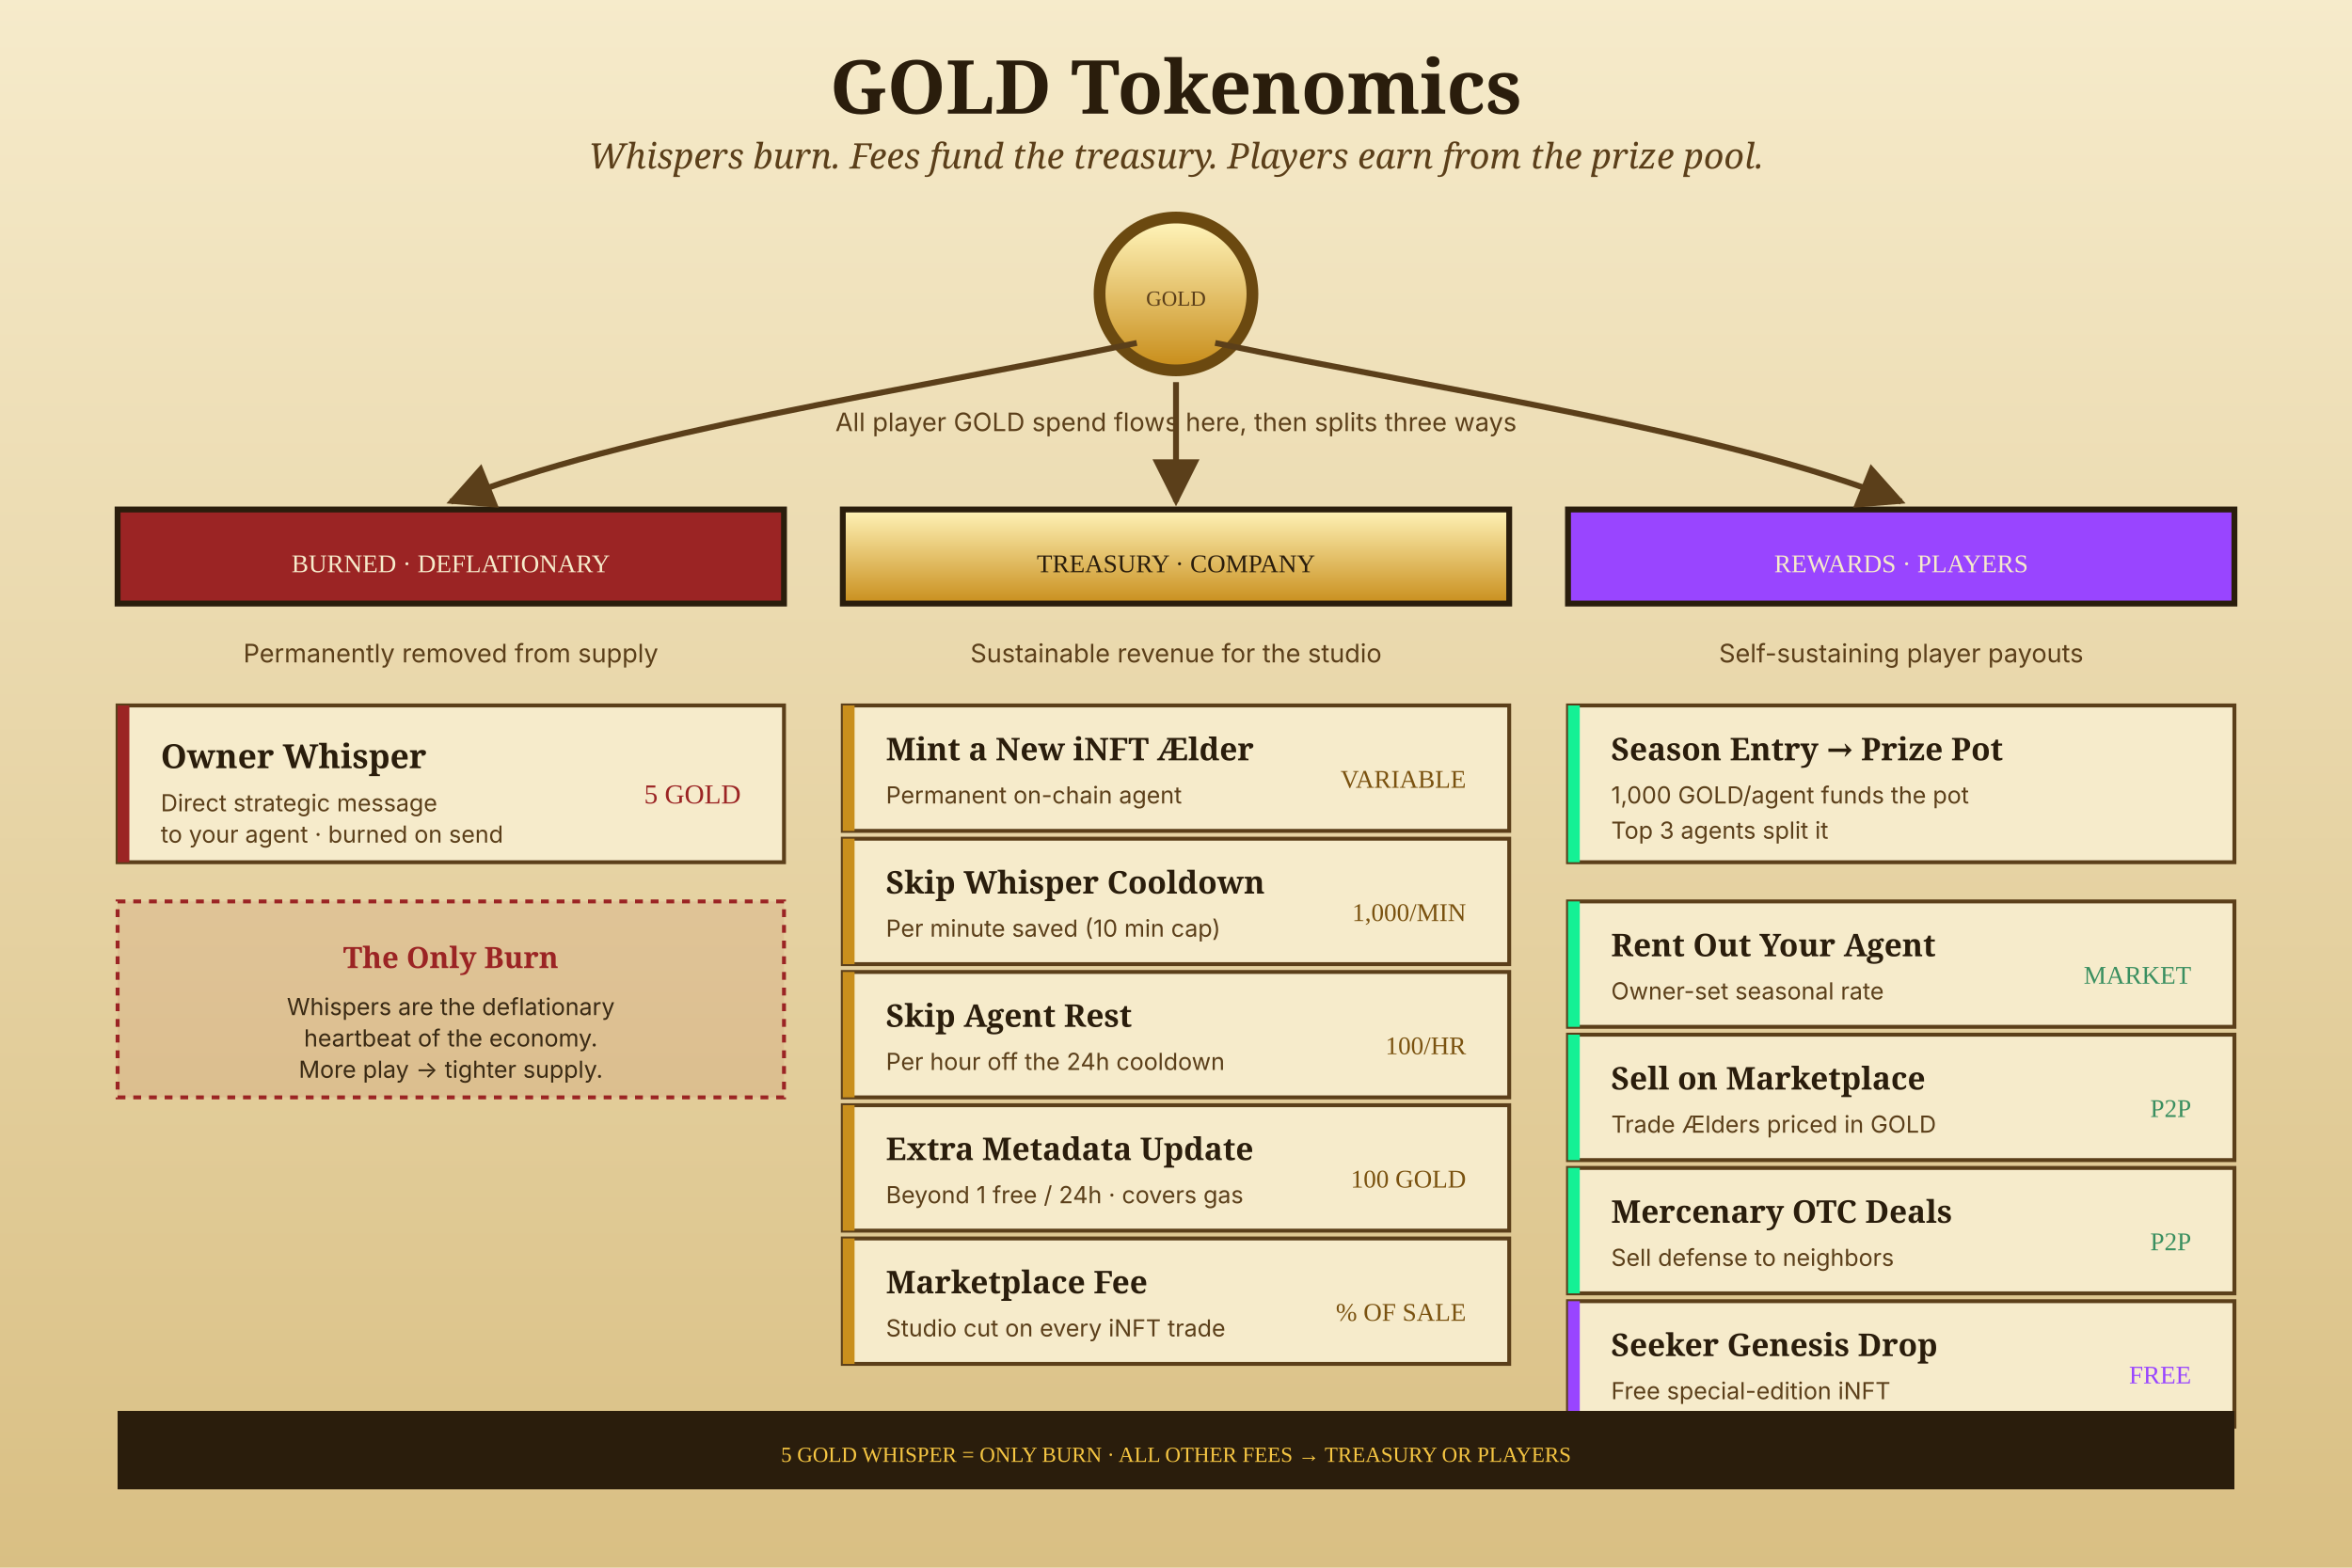
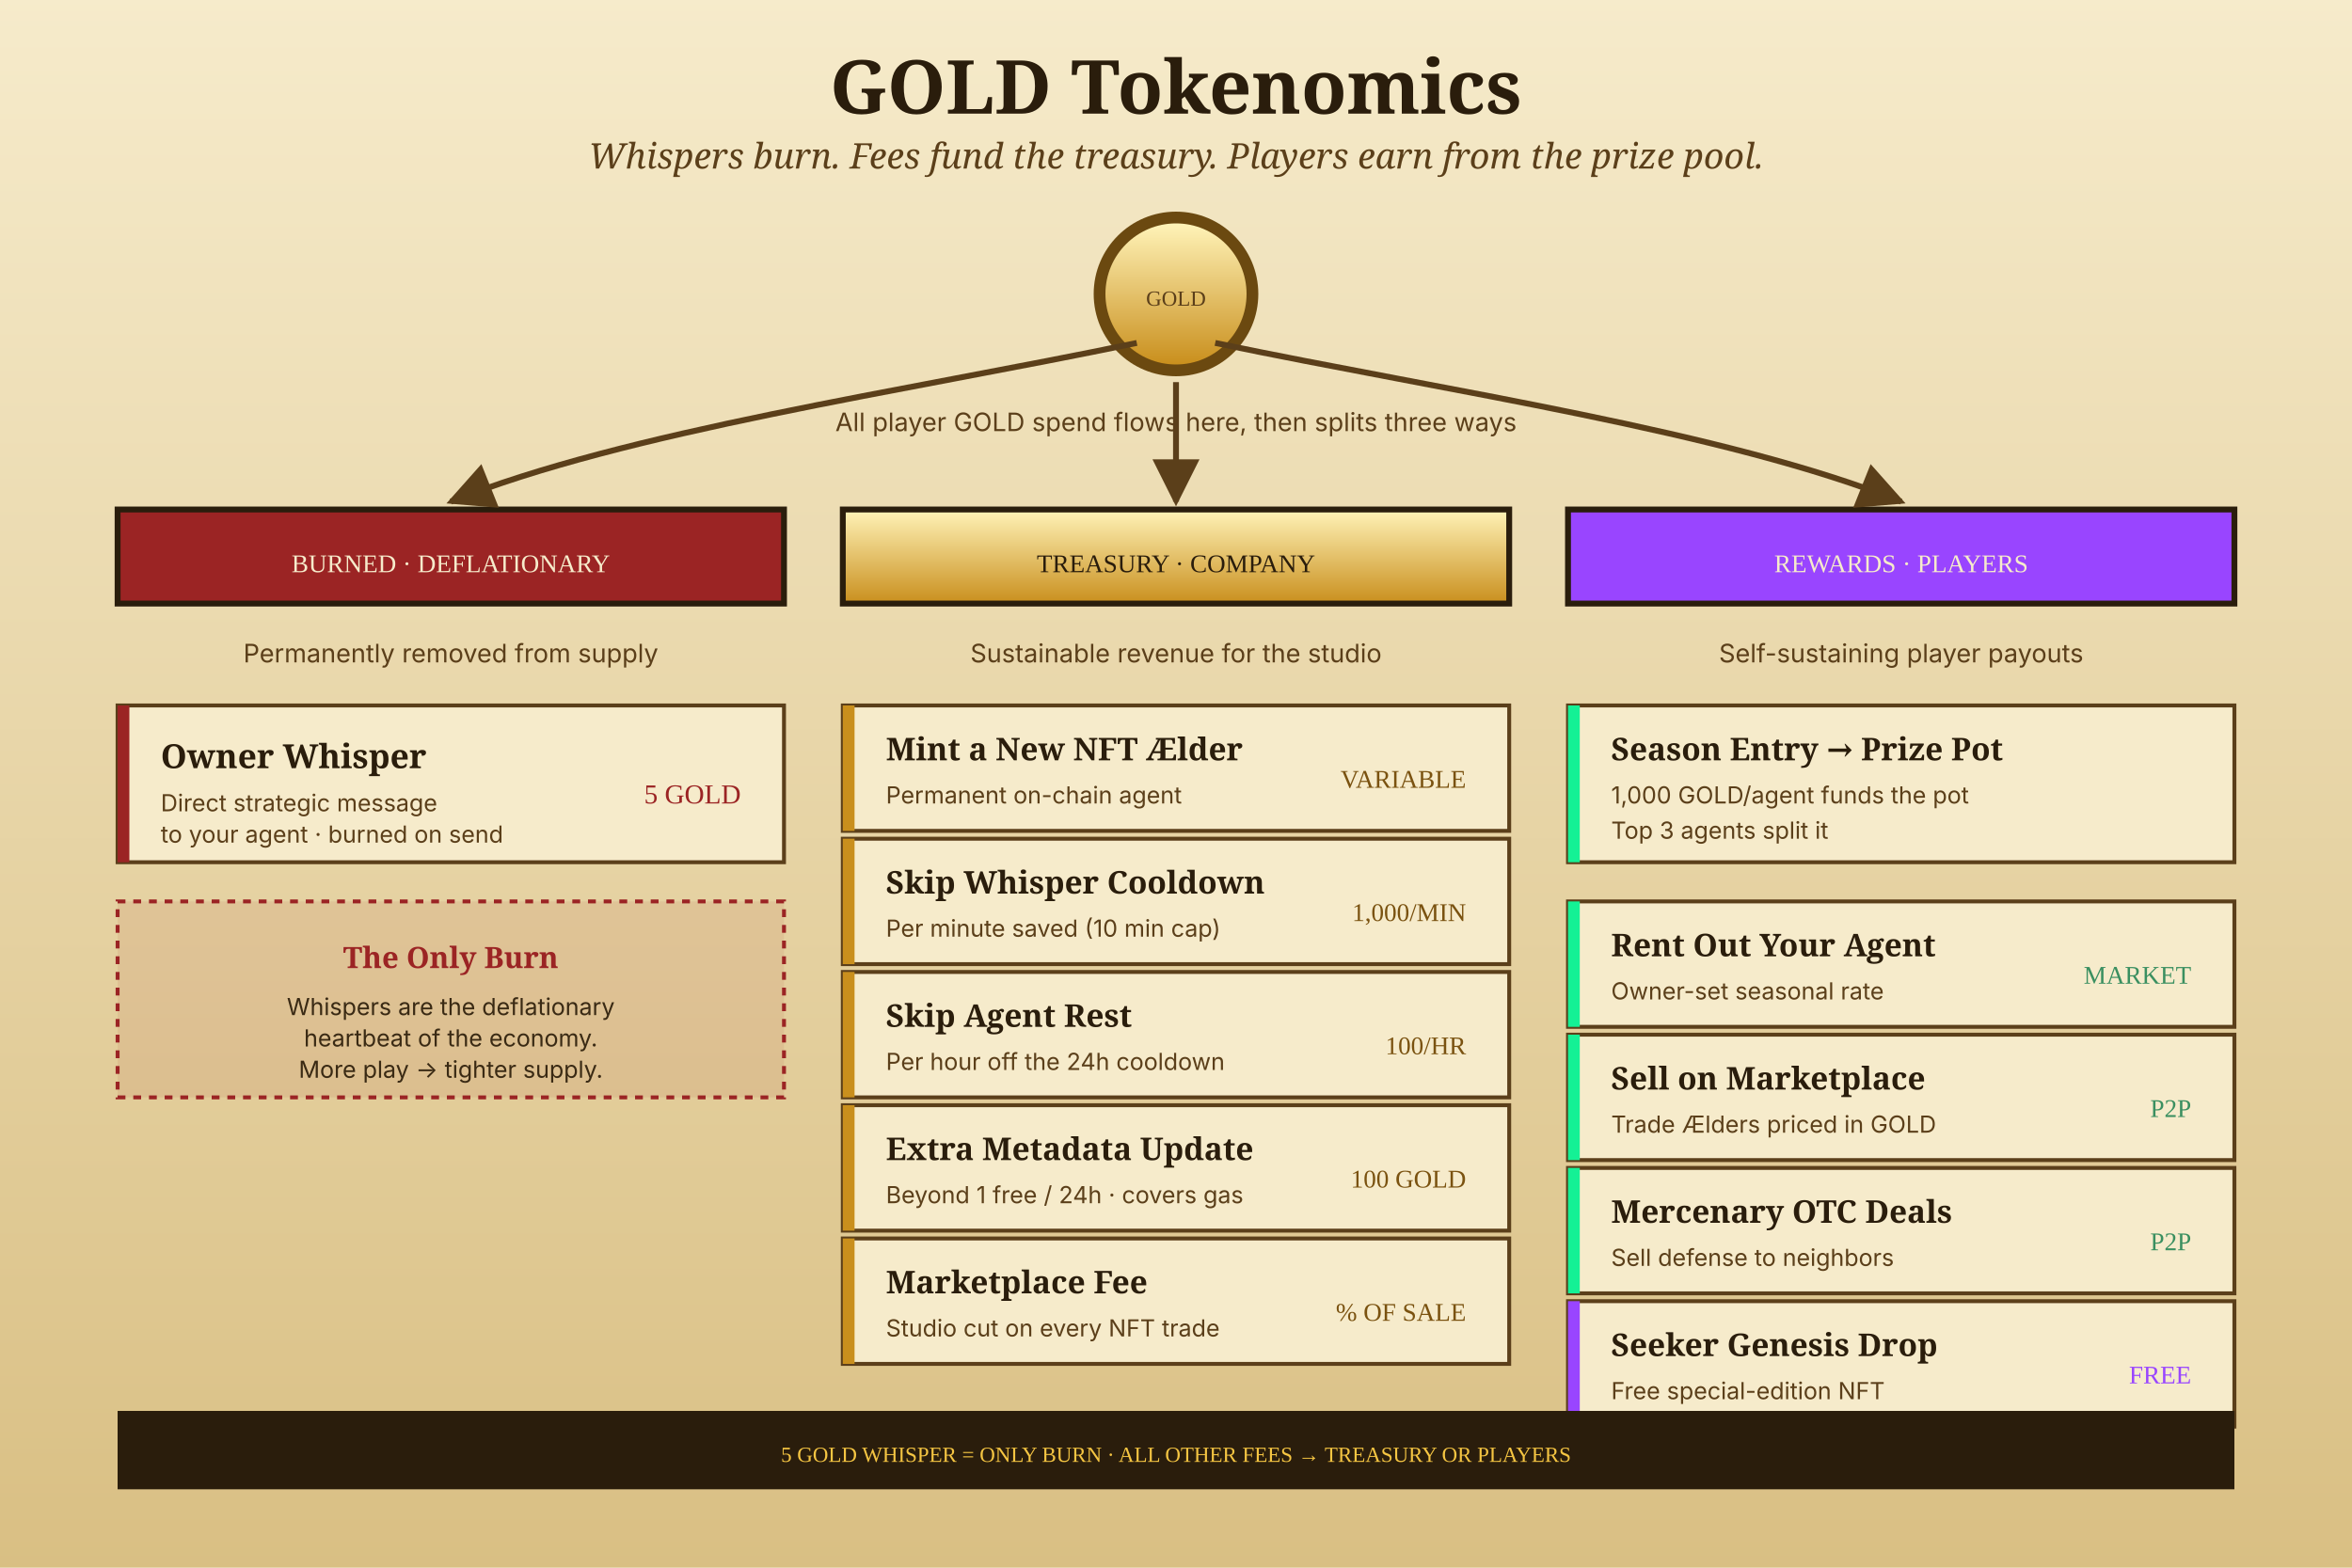
<svg xmlns="http://www.w3.org/2000/svg" viewBox="0 0 1200 800" width="1200" height="800" role="img" aria-label="GOLD tokenomics — burn, treasury, rewards">
  <defs>
    <linearGradient id="parchTok" x1="0" y1="0" x2="0" y2="1">
      <stop offset="0%" stop-color="#f6ebcb" />
      <stop offset="100%" stop-color="#d9bf83" />
    </linearGradient>
    <linearGradient id="goldT" x1="0" y1="0" x2="0" y2="1">
      <stop offset="0%" stop-color="#fff3b8" />
      <stop offset="100%" stop-color="#c98f1d" />
    </linearGradient>
    <marker id="arrTok" viewBox="0 0 10 10" refX="9" refY="5" markerWidth="8" markerHeight="8" orient="auto-start-reverse">
      <path d="M 0 0 L 10 5 L 0 10 z" fill="#5b3f1a" />
    </marker>
  </defs>
  <rect width="1200" height="800" fill="url(#parchTok)" />
  <text x="600" y="58" text-anchor="middle" font-family="Cinzel, serif" font-weight="800" font-size="38" fill="#2a1d0c">GOLD Tokenomics</text>
  <text x="600" y="86" text-anchor="middle" font-family="IM Fell English, serif" font-style="italic" font-size="18" fill="#5b3f1a">Whispers burn. Fees fund the treasury. Players earn from the prize pool.</text>
  <g transform="translate(600, 150)">
    <circle r="42" fill="#6b4910" />
    <circle r="36" fill="url(#goldT)" />
    <text y="6" text-anchor="middle" font-family="Press Start 2P, monospace" font-size="11" fill="#5b3f1a">GOLD</text>
  </g>
  <text x="600" y="220" text-anchor="middle" font-family="Inter, sans-serif" font-size="13" fill="#5b3f1a">All player GOLD spend flows here, then splits three ways</text>
  <g transform="translate(60, 260)">
    <rect width="340" height="48" fill="#9b2424" stroke="#2a1d0c" stroke-width="3" />
    <text x="170" y="32" text-anchor="middle" font-family="Press Start 2P, monospace" font-size="13" fill="#f6ebcb">BURNED · DEFLATIONARY</text>
    <text x="170" y="78" text-anchor="middle" font-family="Inter, sans-serif" font-size="13" fill="#5b3f1a">Permanently removed from supply</text>
    <g transform="translate(0, 100)">
      <rect width="340" height="80" fill="#f6ebcb" stroke="#5b3f1a" stroke-width="2" />
      <rect width="6" height="80" fill="#9b2424" />
      <text x="22" y="32" font-family="Cinzel, serif" font-weight="700" font-size="17" fill="#2a1d0c">Owner Whisper</text>
      <text x="22" y="54" font-family="Inter, sans-serif" font-size="12" fill="#5b3f1a">Direct strategic message</text>
      <text x="22" y="70" font-family="Inter, sans-serif" font-size="12" fill="#5b3f1a">to your agent · burned on send</text>
      <text x="318" y="50" text-anchor="end" font-family="Press Start 2P, monospace" font-size="14" fill="#9b2424">5 GOLD</text>
    </g>
    <g transform="translate(0, 200)">
      <rect width="340" height="100" fill="rgba(155,36,36,0.08)" stroke="#9b2424" stroke-width="2" stroke-dasharray="4 4" />
      <text x="170" y="34" text-anchor="middle" font-family="Cinzel, serif" font-weight="700" font-size="15" fill="#9b2424">The Only Burn</text>
      <text x="170" y="58" text-anchor="middle" font-family="Inter, sans-serif" font-size="12" fill="#3a2a14">Whispers are the deflationary</text>
      <text x="170" y="74" text-anchor="middle" font-family="Inter, sans-serif" font-size="12" fill="#3a2a14">heartbeat of the economy.</text>
      <text x="170" y="90" text-anchor="middle" font-family="Inter, sans-serif" font-size="12" fill="#3a2a14">More play → tighter supply.</text>
    </g>
  </g>
  <g transform="translate(430, 260)">
    <rect width="340" height="48" fill="url(#goldT)" stroke="#2a1d0c" stroke-width="3" />
    <text x="170" y="32" text-anchor="middle" font-family="Press Start 2P, monospace" font-size="13" fill="#2a1d0c">TREASURY · COMPANY</text>
    <text x="170" y="78" text-anchor="middle" font-family="Inter, sans-serif" font-size="13" fill="#5b3f1a">Sustainable revenue for the studio</text>
    <g transform="translate(0, 100)">
      <rect width="340" height="64" fill="#f6ebcb" stroke="#5b3f1a" stroke-width="2" />
      <rect width="6" height="64" fill="#c98f1d" />
-       <text x="22" y="28" font-family="Cinzel, serif" font-weight="700" font-size="16" fill="#2a1d0c">Mint a New iNFT Ælder</text>
+       <text x="22" y="28" font-family="Cinzel, serif" font-weight="700" font-size="16" fill="#2a1d0c">Mint a New NFT Ælder</text>
      <text x="22" y="50" font-family="Inter, sans-serif" font-size="12" fill="#5b3f1a">Permanent on-chain agent</text>
      <text x="318" y="42" text-anchor="end" font-family="Press Start 2P, monospace" font-size="13" fill="#7a5210">VARIABLE</text>
    </g>
    <g transform="translate(0, 168)">
      <rect width="340" height="64" fill="#f6ebcb" stroke="#5b3f1a" stroke-width="2" />
      <rect width="6" height="64" fill="#c98f1d" />
      <text x="22" y="28" font-family="Cinzel, serif" font-weight="700" font-size="16" fill="#2a1d0c">Skip Whisper Cooldown</text>
      <text x="22" y="50" font-family="Inter, sans-serif" font-size="12" fill="#5b3f1a">Per minute saved (10 min cap)</text>
      <text x="318" y="42" text-anchor="end" font-family="Press Start 2P, monospace" font-size="13" fill="#7a5210">1,000/MIN</text>
    </g>
    <g transform="translate(0, 236)">
      <rect width="340" height="64" fill="#f6ebcb" stroke="#5b3f1a" stroke-width="2" />
      <rect width="6" height="64" fill="#c98f1d" />
      <text x="22" y="28" font-family="Cinzel, serif" font-weight="700" font-size="16" fill="#2a1d0c">Skip Agent Rest</text>
      <text x="22" y="50" font-family="Inter, sans-serif" font-size="12" fill="#5b3f1a">Per hour off the 24h cooldown</text>
      <text x="318" y="42" text-anchor="end" font-family="Press Start 2P, monospace" font-size="13" fill="#7a5210">100/HR</text>
    </g>
    <g transform="translate(0, 304)">
      <rect width="340" height="64" fill="#f6ebcb" stroke="#5b3f1a" stroke-width="2" />
      <rect width="6" height="64" fill="#c98f1d" />
      <text x="22" y="28" font-family="Cinzel, serif" font-weight="700" font-size="16" fill="#2a1d0c">Extra Metadata Update</text>
      <text x="22" y="50" font-family="Inter, sans-serif" font-size="12" fill="#5b3f1a">Beyond 1 free / 24h · covers gas</text>
      <text x="318" y="42" text-anchor="end" font-family="Press Start 2P, monospace" font-size="13" fill="#7a5210">100 GOLD</text>
    </g>
    <g transform="translate(0, 372)">
      <rect width="340" height="64" fill="#f6ebcb" stroke="#5b3f1a" stroke-width="2" />
      <rect width="6" height="64" fill="#c98f1d" />
      <text x="22" y="28" font-family="Cinzel, serif" font-weight="700" font-size="16" fill="#2a1d0c">Marketplace Fee</text>
-       <text x="22" y="50" font-family="Inter, sans-serif" font-size="12" fill="#5b3f1a">Studio cut on every iNFT trade</text>
+       <text x="22" y="50" font-family="Inter, sans-serif" font-size="12" fill="#5b3f1a">Studio cut on every NFT trade</text>
      <text x="318" y="42" text-anchor="end" font-family="Press Start 2P, monospace" font-size="13" fill="#7a5210">% OF SALE</text>
    </g>
  </g>
  <g transform="translate(800, 260)">
    <rect width="340" height="48" fill="#9945ff" stroke="#2a1d0c" stroke-width="3" />
    <text x="170" y="32" text-anchor="middle" font-family="Press Start 2P, monospace" font-size="13" fill="#f6ebcb">REWARDS · PLAYERS</text>
    <text x="170" y="78" text-anchor="middle" font-family="Inter, sans-serif" font-size="13" fill="#5b3f1a">Self-sustaining player payouts</text>
    <g transform="translate(0, 100)">
      <rect width="340" height="80" fill="#f6ebcb" stroke="#5b3f1a" stroke-width="2" />
      <rect width="6" height="80" fill="#14f195" />
      <text x="22" y="28" font-family="Cinzel, serif" font-weight="700" font-size="16" fill="#2a1d0c">Season Entry → Prize Pot</text>
      <text x="22" y="50" font-family="Inter, sans-serif" font-size="12" fill="#5b3f1a">1,000 GOLD/agent funds the pot</text>
      <text x="22" y="68" font-family="Inter, sans-serif" font-size="12" fill="#5b3f1a">Top 3 agents split it</text>
    </g>
    <g transform="translate(0, 200)">
      <rect width="340" height="64" fill="#f6ebcb" stroke="#5b3f1a" stroke-width="2" />
      <rect width="6" height="64" fill="#14f195" />
      <text x="22" y="28" font-family="Cinzel, serif" font-weight="700" font-size="16" fill="#2a1d0c">Rent Out Your Agent</text>
      <text x="22" y="50" font-family="Inter, sans-serif" font-size="12" fill="#5b3f1a">Owner-set seasonal rate</text>
      <text x="318" y="42" text-anchor="end" font-family="Press Start 2P, monospace" font-size="13" fill="#3a8f60">MARKET</text>
    </g>
    <g transform="translate(0, 268)">
      <rect width="340" height="64" fill="#f6ebcb" stroke="#5b3f1a" stroke-width="2" />
      <rect width="6" height="64" fill="#14f195" />
      <text x="22" y="28" font-family="Cinzel, serif" font-weight="700" font-size="16" fill="#2a1d0c">Sell on Marketplace</text>
      <text x="22" y="50" font-family="Inter, sans-serif" font-size="12" fill="#5b3f1a">Trade Ælders priced in GOLD</text>
      <text x="318" y="42" text-anchor="end" font-family="Press Start 2P, monospace" font-size="13" fill="#3a8f60">P2P</text>
    </g>
    <g transform="translate(0, 336)">
      <rect width="340" height="64" fill="#f6ebcb" stroke="#5b3f1a" stroke-width="2" />
      <rect width="6" height="64" fill="#14f195" />
      <text x="22" y="28" font-family="Cinzel, serif" font-weight="700" font-size="16" fill="#2a1d0c">Mercenary OTC Deals</text>
      <text x="22" y="50" font-family="Inter, sans-serif" font-size="12" fill="#5b3f1a">Sell defense to neighbors</text>
      <text x="318" y="42" text-anchor="end" font-family="Press Start 2P, monospace" font-size="13" fill="#3a8f60">P2P</text>
    </g>
    <g transform="translate(0, 404)">
      <rect width="340" height="64" fill="#f6ebcb" stroke="#5b3f1a" stroke-width="2" />
      <rect width="6" height="64" fill="#9945ff" />
      <text x="22" y="28" font-family="Cinzel, serif" font-weight="700" font-size="16" fill="#2a1d0c">Seeker Genesis Drop</text>
-       <text x="22" y="50" font-family="Inter, sans-serif" font-size="12" fill="#5b3f1a">Free special-edition iNFT</text>
+       <text x="22" y="50" font-family="Inter, sans-serif" font-size="12" fill="#5b3f1a">Free special-edition NFT</text>
      <text x="318" y="42" text-anchor="end" font-family="Press Start 2P, monospace" font-size="13" fill="#9945ff">FREE</text>
    </g>
  </g>
  <g fill="none" stroke="#5b3f1a" stroke-width="3" marker-end="url(#arrTok)">
    <path d="M 580 175 C 460 200, 320 220, 230 256" />
    <path d="M 600 195 L 600 256" />
    <path d="M 620 175 C 740 200, 880 220, 970 256" />
  </g>
  <g transform="translate(60, 720)">
    <rect width="1080" height="40" fill="#2a1d0c" />
    <text x="540" y="26" text-anchor="middle" font-family="Press Start 2P, monospace" font-size="11" fill="#f5c542">5 GOLD WHISPER = ONLY BURN  ·  ALL OTHER FEES → TREASURY OR PLAYERS</text>
  </g>
</svg>
